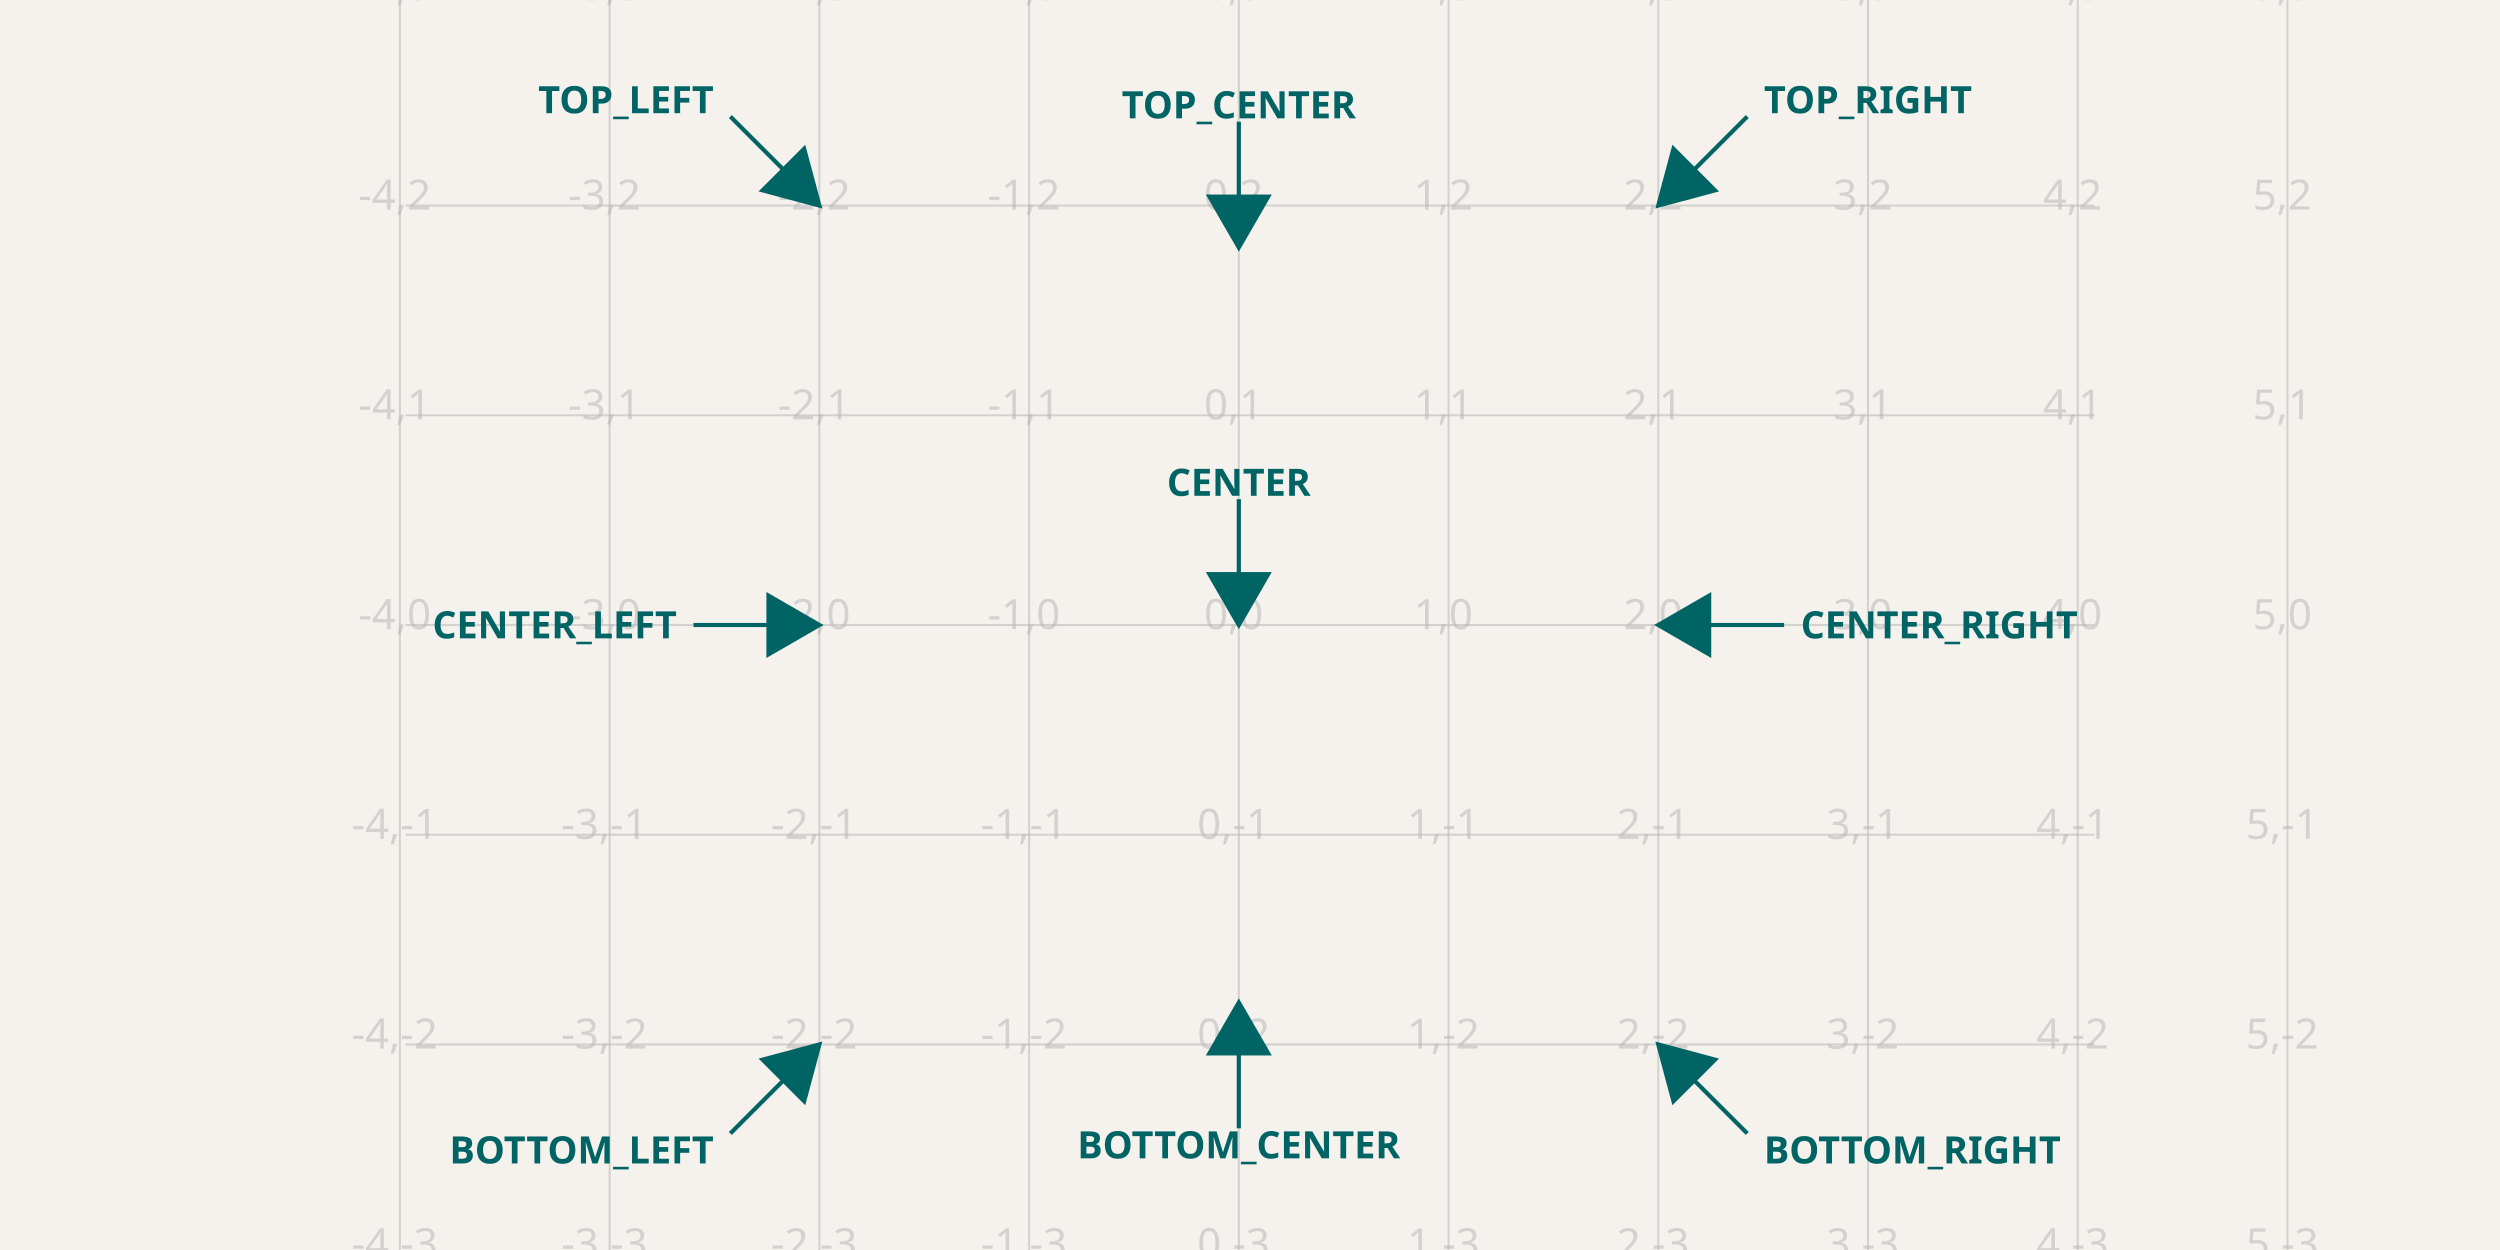
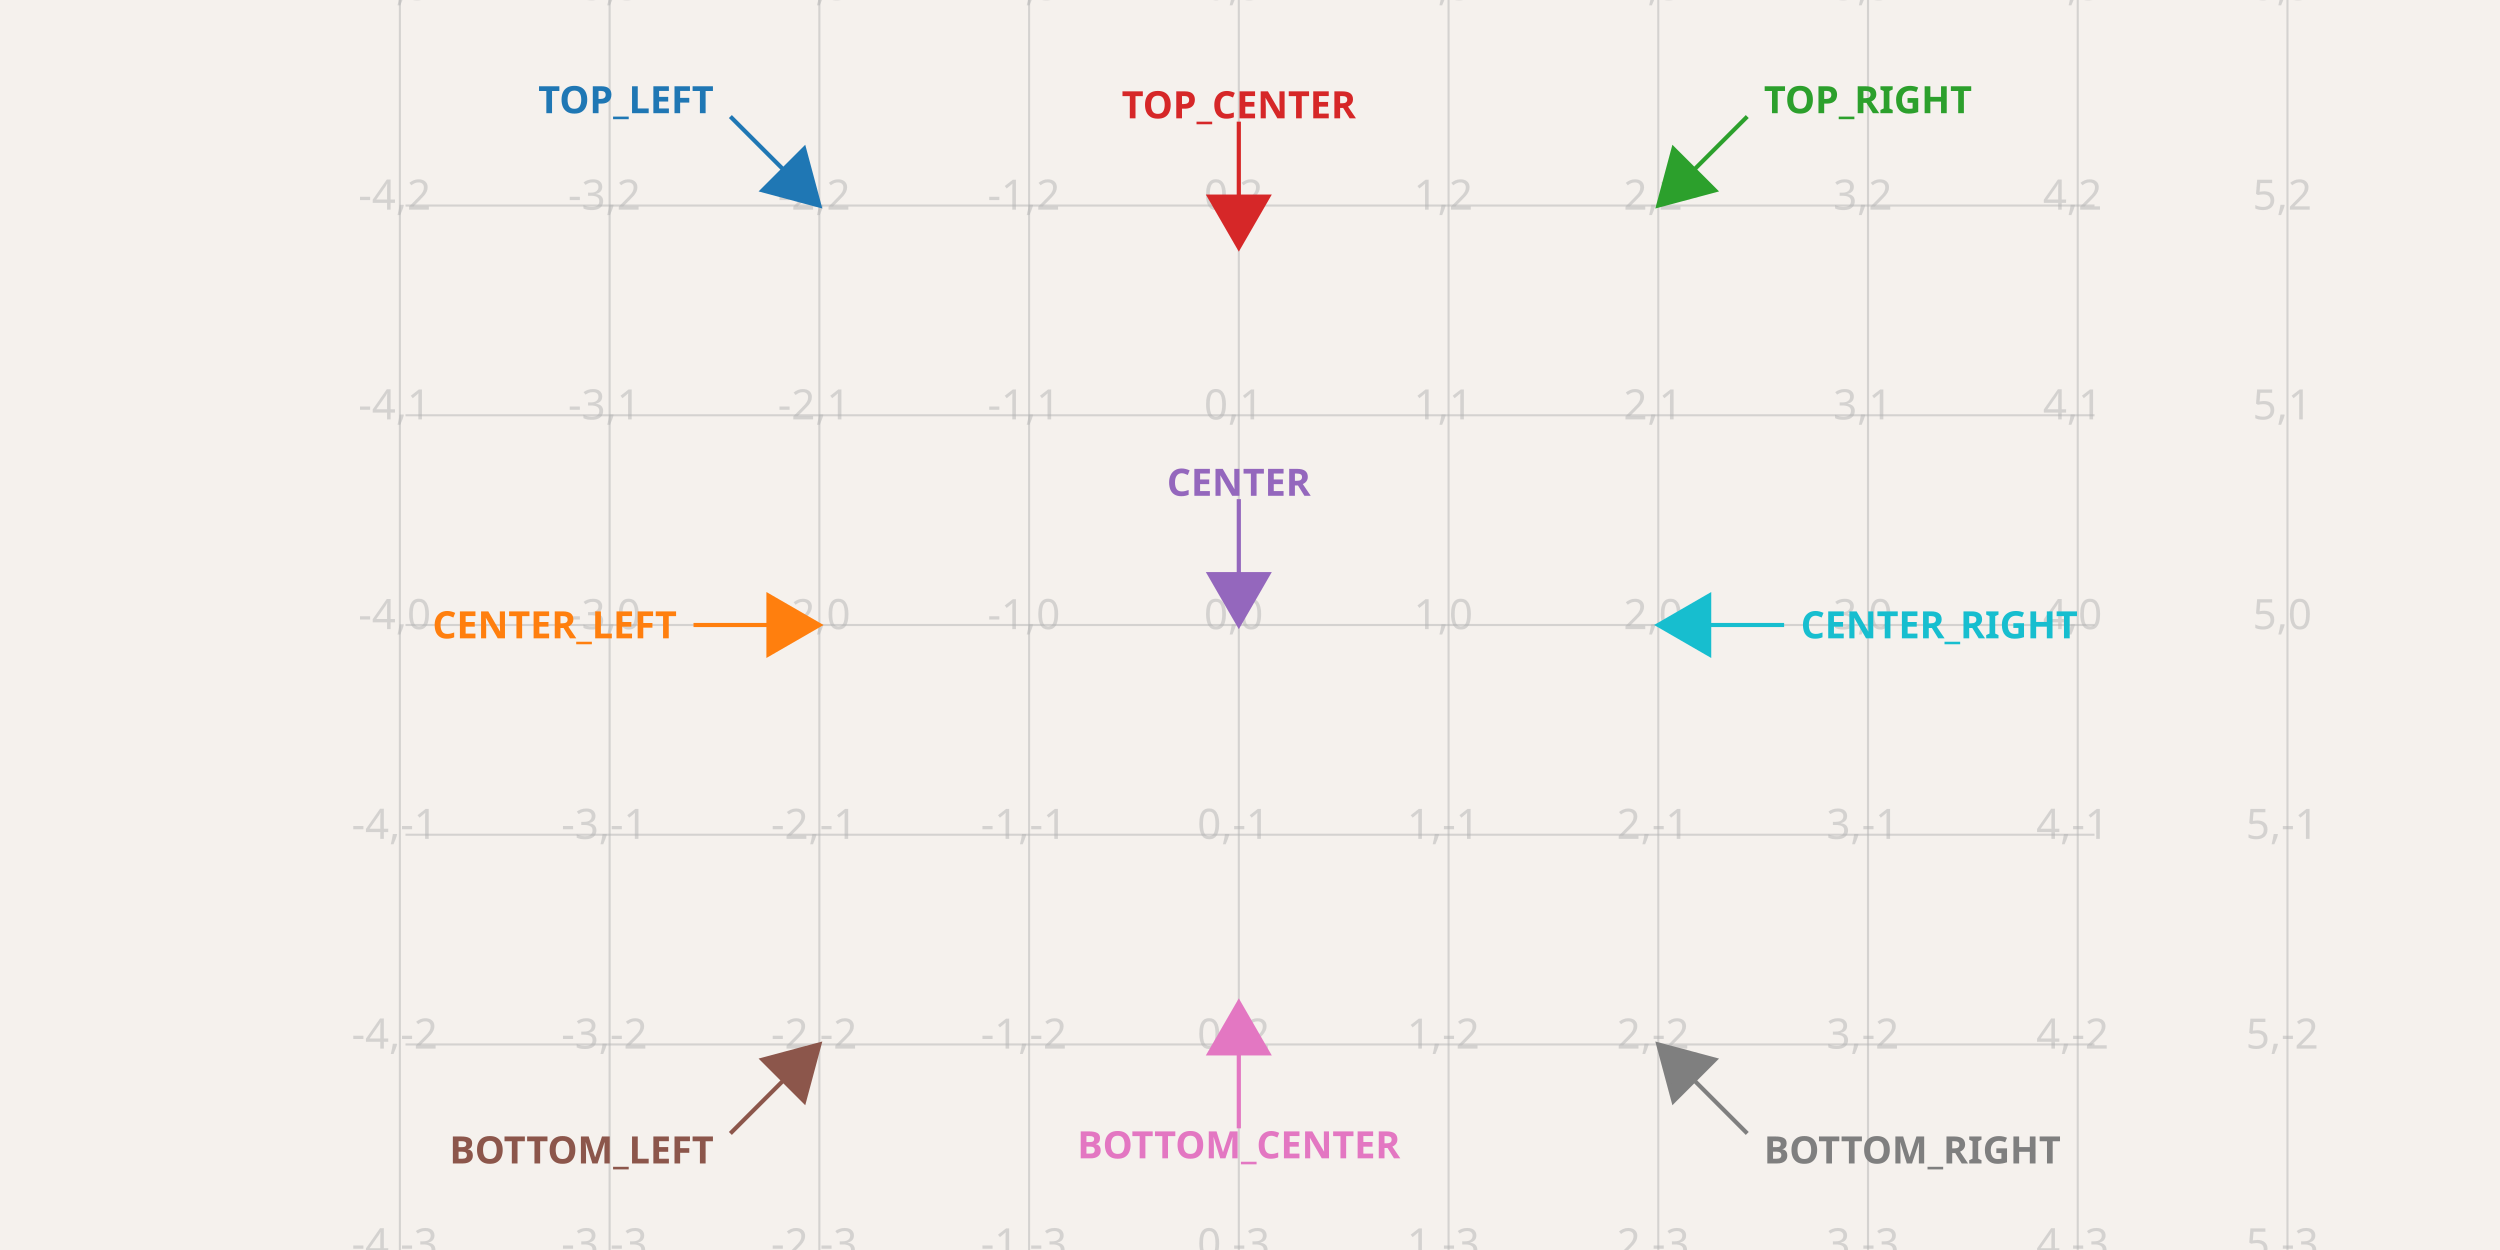
<svg xmlns="http://www.w3.org/2000/svg" width="1200" height="600" style="background-color: rgb(245, 241, 237)" data-real-to-screen-transform="matrix(100.6711409396,0,0,-100.6711409396,594.6308724832,300)">
  <style>
              .boundary { fill: rgb(245, 241, 237); }
              .schematic-boundary { fill: none; stroke: #fff; }
              .component { fill: none; stroke: rgb(132, 0, 0); }
              .chip { fill: rgb(255, 255, 194); stroke: rgb(132, 0, 0); }
              .component-pin { fill: none; stroke: rgb(132, 0, 0); }
              /* Basic per-trace hover fallback */
              .trace:hover {
                filter: invert(1);
              }
              .trace:hover .trace-crossing-outline {
                opacity: 0;
              }
              .trace:hover .trace-junction {
                filter: invert(1);
              }
              /* Net-hover highlighting: when a trace or its overlays are hovered,
                 invert color for all traces (base + overlays) sharing the same
                 subcircuit connectivity key. Also hide crossing outline during hover. */
              
              .text { font-family: sans-serif; fill: rgb(0, 150, 0); }
              .pin-number { fill: rgb(169, 0, 0); }
              .port-label { fill: rgb(0, 100, 100); }
              .component-name { fill: rgb(0, 100, 100); }
            </style>
  <rect class="boundary" x="0" y="0" width="1200" height="600" />
  <g class="grid">
    <line x1="191.946" y1="600" x2="191.946" y2="-7.958078640513122e-12" stroke="rgb(181, 181, 181)" stroke-width="1.007" stroke-opacity="0.5" />
    <line x1="292.617" y1="600" x2="292.617" y2="-7.958078640513122e-12" stroke="rgb(181, 181, 181)" stroke-width="1.007" stroke-opacity="0.5" />
    <line x1="393.289" y1="600" x2="393.289" y2="-7.958078640513122e-12" stroke="rgb(181, 181, 181)" stroke-width="1.007" stroke-opacity="0.5" />
    <line x1="493.96" y1="600" x2="493.96" y2="-7.958078640513122e-12" stroke="rgb(181, 181, 181)" stroke-width="1.007" stroke-opacity="0.5" />
    <line x1="594.631" y1="600" x2="594.631" y2="-7.958078640513122e-12" stroke="rgb(181, 181, 181)" stroke-width="1.007" stroke-opacity="0.5" />
    <line x1="695.302" y1="600" x2="695.302" y2="-7.958078640513122e-12" stroke="rgb(181, 181, 181)" stroke-width="1.007" stroke-opacity="0.5" />
    <line x1="795.973" y1="600" x2="795.973" y2="-7.958078640513122e-12" stroke="rgb(181, 181, 181)" stroke-width="1.007" stroke-opacity="0.5" />
    <line x1="896.644" y1="600" x2="896.644" y2="-7.958078640513122e-12" stroke="rgb(181, 181, 181)" stroke-width="1.007" stroke-opacity="0.5" />
    <line x1="997.315" y1="600" x2="997.315" y2="-7.958078640513122e-12" stroke="rgb(181, 181, 181)" stroke-width="1.007" stroke-opacity="0.5" />
    <line x1="1097.987" y1="600" x2="1097.987" y2="-7.958078640513122e-12" stroke="rgb(181, 181, 181)" stroke-width="1.007" stroke-opacity="0.5" />
    <line x1="194.631" y1="602.013" x2="1005.369" y2="602.013" stroke="rgb(181, 181, 181)" stroke-width="1.007" stroke-opacity="0.5" />
    <line x1="194.631" y1="501.342" x2="1005.369" y2="501.342" stroke="rgb(181, 181, 181)" stroke-width="1.007" stroke-opacity="0.5" />
    <line x1="194.631" y1="400.671" x2="1005.369" y2="400.671" stroke="rgb(181, 181, 181)" stroke-width="1.007" stroke-opacity="0.5" />
    <line x1="194.631" y1="300" x2="1005.369" y2="300" stroke="rgb(181, 181, 181)" stroke-width="1.007" stroke-opacity="0.5" />
    <line x1="194.631" y1="199.329" x2="1005.369" y2="199.329" stroke="rgb(181, 181, 181)" stroke-width="1.007" stroke-opacity="0.5" />
    <line x1="194.631" y1="98.658" x2="1005.369" y2="98.658" stroke="rgb(181, 181, 181)" stroke-width="1.007" stroke-opacity="0.5" />
    <line x1="194.631" y1="-2.013" x2="1005.369" y2="-2.013" stroke="rgb(181, 181, 181)" stroke-width="1.007" stroke-opacity="0.5" />
    <text x="189.446" y="597.013" fill="rgb(181, 181, 181)" font-size="20.134" fill-opacity="0.5" text-anchor="middle" dominant-baseline="middle" font-family="sans-serif">-4,-3</text>
    <text x="189.446" y="496.342" fill="rgb(181, 181, 181)" font-size="20.134" fill-opacity="0.5" text-anchor="middle" dominant-baseline="middle" font-family="sans-serif">-4,-2</text>
    <text x="189.446" y="395.671" fill="rgb(181, 181, 181)" font-size="20.134" fill-opacity="0.5" text-anchor="middle" dominant-baseline="middle" font-family="sans-serif">-4,-1</text>
    <text x="189.446" y="295" fill="rgb(181, 181, 181)" font-size="20.134" fill-opacity="0.5" text-anchor="middle" dominant-baseline="middle" font-family="sans-serif">-4,0</text>
    <text x="189.446" y="194.329" fill="rgb(181, 181, 181)" font-size="20.134" fill-opacity="0.5" text-anchor="middle" dominant-baseline="middle" font-family="sans-serif">-4,1</text>
    <text x="189.446" y="93.658" fill="rgb(181, 181, 181)" font-size="20.134" fill-opacity="0.5" text-anchor="middle" dominant-baseline="middle" font-family="sans-serif">-4,2</text>
    <text x="189.446" y="-7.013" fill="rgb(181, 181, 181)" font-size="20.134" fill-opacity="0.5" text-anchor="middle" dominant-baseline="middle" font-family="sans-serif">-4,3</text>
    <text x="290.117" y="597.013" fill="rgb(181, 181, 181)" font-size="20.134" fill-opacity="0.5" text-anchor="middle" dominant-baseline="middle" font-family="sans-serif">-3,-3</text>
    <text x="290.117" y="496.342" fill="rgb(181, 181, 181)" font-size="20.134" fill-opacity="0.5" text-anchor="middle" dominant-baseline="middle" font-family="sans-serif">-3,-2</text>
    <text x="290.117" y="395.671" fill="rgb(181, 181, 181)" font-size="20.134" fill-opacity="0.5" text-anchor="middle" dominant-baseline="middle" font-family="sans-serif">-3,-1</text>
    <text x="290.117" y="295" fill="rgb(181, 181, 181)" font-size="20.134" fill-opacity="0.5" text-anchor="middle" dominant-baseline="middle" font-family="sans-serif">-3,0</text>
    <text x="290.117" y="194.329" fill="rgb(181, 181, 181)" font-size="20.134" fill-opacity="0.5" text-anchor="middle" dominant-baseline="middle" font-family="sans-serif">-3,1</text>
    <text x="290.117" y="93.658" fill="rgb(181, 181, 181)" font-size="20.134" fill-opacity="0.5" text-anchor="middle" dominant-baseline="middle" font-family="sans-serif">-3,2</text>
    <text x="290.117" y="-7.013" fill="rgb(181, 181, 181)" font-size="20.134" fill-opacity="0.5" text-anchor="middle" dominant-baseline="middle" font-family="sans-serif">-3,3</text>
    <text x="390.789" y="597.013" fill="rgb(181, 181, 181)" font-size="20.134" fill-opacity="0.5" text-anchor="middle" dominant-baseline="middle" font-family="sans-serif">-2,-3</text>
    <text x="390.789" y="496.342" fill="rgb(181, 181, 181)" font-size="20.134" fill-opacity="0.5" text-anchor="middle" dominant-baseline="middle" font-family="sans-serif">-2,-2</text>
    <text x="390.789" y="395.671" fill="rgb(181, 181, 181)" font-size="20.134" fill-opacity="0.5" text-anchor="middle" dominant-baseline="middle" font-family="sans-serif">-2,-1</text>
    <text x="390.789" y="295" fill="rgb(181, 181, 181)" font-size="20.134" fill-opacity="0.5" text-anchor="middle" dominant-baseline="middle" font-family="sans-serif">-2,0</text>
    <text x="390.789" y="194.329" fill="rgb(181, 181, 181)" font-size="20.134" fill-opacity="0.5" text-anchor="middle" dominant-baseline="middle" font-family="sans-serif">-2,1</text>
    <text x="390.789" y="93.658" fill="rgb(181, 181, 181)" font-size="20.134" fill-opacity="0.5" text-anchor="middle" dominant-baseline="middle" font-family="sans-serif">-2,2</text>
    <text x="390.789" y="-7.013" fill="rgb(181, 181, 181)" font-size="20.134" fill-opacity="0.5" text-anchor="middle" dominant-baseline="middle" font-family="sans-serif">-2,3</text>
    <text x="491.46" y="597.013" fill="rgb(181, 181, 181)" font-size="20.134" fill-opacity="0.5" text-anchor="middle" dominant-baseline="middle" font-family="sans-serif">-1,-3</text>
    <text x="491.46" y="496.342" fill="rgb(181, 181, 181)" font-size="20.134" fill-opacity="0.5" text-anchor="middle" dominant-baseline="middle" font-family="sans-serif">-1,-2</text>
    <text x="491.46" y="395.671" fill="rgb(181, 181, 181)" font-size="20.134" fill-opacity="0.5" text-anchor="middle" dominant-baseline="middle" font-family="sans-serif">-1,-1</text>
    <text x="491.46" y="295" fill="rgb(181, 181, 181)" font-size="20.134" fill-opacity="0.5" text-anchor="middle" dominant-baseline="middle" font-family="sans-serif">-1,0</text>
    <text x="491.46" y="194.329" fill="rgb(181, 181, 181)" font-size="20.134" fill-opacity="0.5" text-anchor="middle" dominant-baseline="middle" font-family="sans-serif">-1,1</text>
    <text x="491.46" y="93.658" fill="rgb(181, 181, 181)" font-size="20.134" fill-opacity="0.5" text-anchor="middle" dominant-baseline="middle" font-family="sans-serif">-1,2</text>
    <text x="491.46" y="-7.013" fill="rgb(181, 181, 181)" font-size="20.134" fill-opacity="0.5" text-anchor="middle" dominant-baseline="middle" font-family="sans-serif">-1,3</text>
    <text x="592.131" y="597.013" fill="rgb(181, 181, 181)" font-size="20.134" fill-opacity="0.5" text-anchor="middle" dominant-baseline="middle" font-family="sans-serif">0,-3</text>
    <text x="592.131" y="496.342" fill="rgb(181, 181, 181)" font-size="20.134" fill-opacity="0.5" text-anchor="middle" dominant-baseline="middle" font-family="sans-serif">0,-2</text>
    <text x="592.131" y="395.671" fill="rgb(181, 181, 181)" font-size="20.134" fill-opacity="0.5" text-anchor="middle" dominant-baseline="middle" font-family="sans-serif">0,-1</text>
    <text x="592.131" y="295" fill="rgb(181, 181, 181)" font-size="20.134" fill-opacity="0.5" text-anchor="middle" dominant-baseline="middle" font-family="sans-serif">0,0</text>
    <text x="592.131" y="194.329" fill="rgb(181, 181, 181)" font-size="20.134" fill-opacity="0.5" text-anchor="middle" dominant-baseline="middle" font-family="sans-serif">0,1</text>
    <text x="592.131" y="93.658" fill="rgb(181, 181, 181)" font-size="20.134" fill-opacity="0.5" text-anchor="middle" dominant-baseline="middle" font-family="sans-serif">0,2</text>
    <text x="592.131" y="-7.013" fill="rgb(181, 181, 181)" font-size="20.134" fill-opacity="0.5" text-anchor="middle" dominant-baseline="middle" font-family="sans-serif">0,3</text>
    <text x="692.802" y="597.013" fill="rgb(181, 181, 181)" font-size="20.134" fill-opacity="0.5" text-anchor="middle" dominant-baseline="middle" font-family="sans-serif">1,-3</text>
    <text x="692.802" y="496.342" fill="rgb(181, 181, 181)" font-size="20.134" fill-opacity="0.5" text-anchor="middle" dominant-baseline="middle" font-family="sans-serif">1,-2</text>
    <text x="692.802" y="395.671" fill="rgb(181, 181, 181)" font-size="20.134" fill-opacity="0.5" text-anchor="middle" dominant-baseline="middle" font-family="sans-serif">1,-1</text>
    <text x="692.802" y="295" fill="rgb(181, 181, 181)" font-size="20.134" fill-opacity="0.5" text-anchor="middle" dominant-baseline="middle" font-family="sans-serif">1,0</text>
    <text x="692.802" y="194.329" fill="rgb(181, 181, 181)" font-size="20.134" fill-opacity="0.5" text-anchor="middle" dominant-baseline="middle" font-family="sans-serif">1,1</text>
    <text x="692.802" y="93.658" fill="rgb(181, 181, 181)" font-size="20.134" fill-opacity="0.5" text-anchor="middle" dominant-baseline="middle" font-family="sans-serif">1,2</text>
    <text x="692.802" y="-7.013" fill="rgb(181, 181, 181)" font-size="20.134" fill-opacity="0.5" text-anchor="middle" dominant-baseline="middle" font-family="sans-serif">1,3</text>
    <text x="793.473" y="597.013" fill="rgb(181, 181, 181)" font-size="20.134" fill-opacity="0.5" text-anchor="middle" dominant-baseline="middle" font-family="sans-serif">2,-3</text>
    <text x="793.473" y="496.342" fill="rgb(181, 181, 181)" font-size="20.134" fill-opacity="0.5" text-anchor="middle" dominant-baseline="middle" font-family="sans-serif">2,-2</text>
    <text x="793.473" y="395.671" fill="rgb(181, 181, 181)" font-size="20.134" fill-opacity="0.5" text-anchor="middle" dominant-baseline="middle" font-family="sans-serif">2,-1</text>
    <text x="793.473" y="295" fill="rgb(181, 181, 181)" font-size="20.134" fill-opacity="0.5" text-anchor="middle" dominant-baseline="middle" font-family="sans-serif">2,0</text>
    <text x="793.473" y="194.329" fill="rgb(181, 181, 181)" font-size="20.134" fill-opacity="0.5" text-anchor="middle" dominant-baseline="middle" font-family="sans-serif">2,1</text>
    <text x="793.473" y="93.658" fill="rgb(181, 181, 181)" font-size="20.134" fill-opacity="0.5" text-anchor="middle" dominant-baseline="middle" font-family="sans-serif">2,2</text>
    <text x="793.473" y="-7.013" fill="rgb(181, 181, 181)" font-size="20.134" fill-opacity="0.5" text-anchor="middle" dominant-baseline="middle" font-family="sans-serif">2,3</text>
    <text x="894.144" y="597.013" fill="rgb(181, 181, 181)" font-size="20.134" fill-opacity="0.5" text-anchor="middle" dominant-baseline="middle" font-family="sans-serif">3,-3</text>
    <text x="894.144" y="496.342" fill="rgb(181, 181, 181)" font-size="20.134" fill-opacity="0.5" text-anchor="middle" dominant-baseline="middle" font-family="sans-serif">3,-2</text>
    <text x="894.144" y="395.671" fill="rgb(181, 181, 181)" font-size="20.134" fill-opacity="0.5" text-anchor="middle" dominant-baseline="middle" font-family="sans-serif">3,-1</text>
    <text x="894.144" y="295" fill="rgb(181, 181, 181)" font-size="20.134" fill-opacity="0.5" text-anchor="middle" dominant-baseline="middle" font-family="sans-serif">3,0</text>
    <text x="894.144" y="194.329" fill="rgb(181, 181, 181)" font-size="20.134" fill-opacity="0.5" text-anchor="middle" dominant-baseline="middle" font-family="sans-serif">3,1</text>
    <text x="894.144" y="93.658" fill="rgb(181, 181, 181)" font-size="20.134" fill-opacity="0.5" text-anchor="middle" dominant-baseline="middle" font-family="sans-serif">3,2</text>
    <text x="894.144" y="-7.013" fill="rgb(181, 181, 181)" font-size="20.134" fill-opacity="0.5" text-anchor="middle" dominant-baseline="middle" font-family="sans-serif">3,3</text>
    <text x="994.815" y="597.013" fill="rgb(181, 181, 181)" font-size="20.134" fill-opacity="0.5" text-anchor="middle" dominant-baseline="middle" font-family="sans-serif">4,-3</text>
    <text x="994.815" y="496.342" fill="rgb(181, 181, 181)" font-size="20.134" fill-opacity="0.5" text-anchor="middle" dominant-baseline="middle" font-family="sans-serif">4,-2</text>
    <text x="994.815" y="395.671" fill="rgb(181, 181, 181)" font-size="20.134" fill-opacity="0.5" text-anchor="middle" dominant-baseline="middle" font-family="sans-serif">4,-1</text>
    <text x="994.815" y="295" fill="rgb(181, 181, 181)" font-size="20.134" fill-opacity="0.5" text-anchor="middle" dominant-baseline="middle" font-family="sans-serif">4,0</text>
    <text x="994.815" y="194.329" fill="rgb(181, 181, 181)" font-size="20.134" fill-opacity="0.5" text-anchor="middle" dominant-baseline="middle" font-family="sans-serif">4,1</text>
    <text x="994.815" y="93.658" fill="rgb(181, 181, 181)" font-size="20.134" fill-opacity="0.5" text-anchor="middle" dominant-baseline="middle" font-family="sans-serif">4,2</text>
    <text x="994.815" y="-7.013" fill="rgb(181, 181, 181)" font-size="20.134" fill-opacity="0.5" text-anchor="middle" dominant-baseline="middle" font-family="sans-serif">4,3</text>
    <text x="1095.487" y="597.013" fill="rgb(181, 181, 181)" font-size="20.134" fill-opacity="0.5" text-anchor="middle" dominant-baseline="middle" font-family="sans-serif">5,-3</text>
    <text x="1095.487" y="496.342" fill="rgb(181, 181, 181)" font-size="20.134" fill-opacity="0.5" text-anchor="middle" dominant-baseline="middle" font-family="sans-serif">5,-2</text>
    <text x="1095.487" y="395.671" fill="rgb(181, 181, 181)" font-size="20.134" fill-opacity="0.5" text-anchor="middle" dominant-baseline="middle" font-family="sans-serif">5,-1</text>
    <text x="1095.487" y="295" fill="rgb(181, 181, 181)" font-size="20.134" fill-opacity="0.5" text-anchor="middle" dominant-baseline="middle" font-family="sans-serif">5,0</text>
    <text x="1095.487" y="194.329" fill="rgb(181, 181, 181)" font-size="20.134" fill-opacity="0.5" text-anchor="middle" dominant-baseline="middle" font-family="sans-serif">5,1</text>
    <text x="1095.487" y="93.658" fill="rgb(181, 181, 181)" font-size="20.134" fill-opacity="0.5" text-anchor="middle" dominant-baseline="middle" font-family="sans-serif">5,2</text>
    <text x="1095.487" y="-7.013" fill="rgb(181, 181, 181)" font-size="20.134" fill-opacity="0.5" text-anchor="middle" dominant-baseline="middle" font-family="sans-serif">5,3</text>
  </g>
-   <path d="M 350.577,55.947 L 393.289,98.658 M 393.289,98.658 L 366.061,91.362 L 385.993,71.43 Z" stroke="rgb(0, 100, 100)" fill="rgb(0, 100, 100)" stroke-width="2.013px" />
-   <text x="342.577" y="47.947" fill="rgb(0, 100, 100)" text-anchor="end" dominant-baseline="middle" font-family="sans-serif" font-size="18.121px" font-weight="bold" data-schematic-voltage-probe-id="1">TOP_LEFT</text>
-   <path d="M 594.631,58.389 L 594.631,118.792 M 594.631,118.792 L 580.537,94.38 L 608.725,94.38 Z" stroke="rgb(0, 100, 100)" fill="rgb(0, 100, 100)" stroke-width="2.013px" />
-   <text x="594.631" y="50.389" fill="rgb(0, 100, 100)" text-anchor="middle" dominant-baseline="middle" font-family="sans-serif" font-size="18.121px" font-weight="bold" data-schematic-voltage-probe-id="2">TOP_CENTER</text>
-   <path d="M 838.684,55.947 L 795.973,98.658 M 795.973,98.658 L 803.269,71.43 L 823.201,91.362 Z" stroke="rgb(0, 100, 100)" fill="rgb(0, 100, 100)" stroke-width="2.013px" />
-   <text x="846.684" y="47.947" fill="rgb(0, 100, 100)" text-anchor="start" dominant-baseline="middle" font-family="sans-serif" font-size="18.121px" font-weight="bold" data-schematic-voltage-probe-id="2">TOP_RIGHT</text>
-   <path d="M 332.886,300 L 393.289,300 M 393.289,300 L 368.877,314.094 L 368.877,285.906 Z" stroke="rgb(0, 100, 100)" fill="rgb(0, 100, 100)" stroke-width="2.013px" />
-   <text x="324.886" y="300" fill="rgb(0, 100, 100)" text-anchor="end" dominant-baseline="middle" font-family="sans-serif" font-size="18.121px" font-weight="bold" data-schematic-voltage-probe-id="4">CENTER_LEFT</text>
-   <path d="M 594.631,239.597 L 594.631,300 M 594.631,300 L 580.537,275.589 L 608.725,275.589 Z" stroke="rgb(0, 100, 100)" fill="rgb(0, 100, 100)" stroke-width="2.013px" />
-   <text x="594.631" y="231.597" fill="rgb(0, 100, 100)" text-anchor="middle" dominant-baseline="middle" font-family="sans-serif" font-size="18.121px" font-weight="bold" data-schematic-voltage-probe-id="5">CENTER</text>
-   <path d="M 856.376,300 L 795.973,300 M 795.973,300 L 820.385,285.906 L 820.385,314.094 Z" stroke="rgb(0, 100, 100)" fill="rgb(0, 100, 100)" stroke-width="2.013px" />
-   <text x="864.376" y="300" fill="rgb(0, 100, 100)" text-anchor="start" dominant-baseline="middle" font-family="sans-serif" font-size="18.121px" font-weight="bold" data-schematic-voltage-probe-id="6">CENTER_RIGHT</text>
-   <path d="M 350.577,544.053 L 393.289,501.342 M 393.289,501.342 L 385.993,528.57 L 366.061,508.638 Z" stroke="rgb(0, 100, 100)" fill="rgb(0, 100, 100)" stroke-width="2.013px" />
-   <text x="342.577" y="552.053" fill="rgb(0, 100, 100)" text-anchor="end" dominant-baseline="middle" font-family="sans-serif" font-size="18.121px" font-weight="bold" data-schematic-voltage-probe-id="7">BOTTOM_LEFT</text>
-   <path d="M 594.631,541.611 L 594.631,481.208 M 594.631,481.208 L 608.725,505.62 L 580.537,505.62 Z" stroke="rgb(0, 100, 100)" fill="rgb(0, 100, 100)" stroke-width="2.013px" />
-   <text x="594.631" y="549.611" fill="rgb(0, 100, 100)" text-anchor="middle" dominant-baseline="middle" font-family="sans-serif" font-size="18.121px" font-weight="bold" data-schematic-voltage-probe-id="8">BOTTOM_CENTER</text>
-   <path d="M 838.684,544.053 L 795.973,501.342 M 795.973,501.342 L 823.201,508.638 L 803.269,528.57 Z" stroke="rgb(0, 100, 100)" fill="rgb(0, 100, 100)" stroke-width="2.013px" />
-   <text x="846.684" y="552.053" fill="rgb(0, 100, 100)" text-anchor="start" dominant-baseline="middle" font-family="sans-serif" font-size="18.121px" font-weight="bold" data-schematic-voltage-probe-id="9">BOTTOM_RIGHT</text>
+   <path d="M 350.577,55.947 L 393.289,98.658 M 393.289,98.658 L 366.061,91.362 L 385.993,71.43 Z" stroke="#1f77b4" fill="#1f77b4" stroke-width="2.013px" />
+   <text x="342.577" y="47.947" fill="#1f77b4" text-anchor="end" dominant-baseline="middle" font-family="sans-serif" font-size="18.121px" font-weight="bold" data-schematic-voltage-probe-id="1">TOP_LEFT</text>
+   <path d="M 594.631,58.389 L 594.631,118.792 M 594.631,118.792 L 580.537,94.38 L 608.725,94.38 Z" stroke="#d62728" fill="#d62728" stroke-width="2.013px" />
+   <text x="594.631" y="50.389" fill="#d62728" text-anchor="middle" dominant-baseline="middle" font-family="sans-serif" font-size="18.121px" font-weight="bold" data-schematic-voltage-probe-id="2">TOP_CENTER</text>
+   <path d="M 838.684,55.947 L 795.973,98.658 M 795.973,98.658 L 803.269,71.43 L 823.201,91.362 Z" stroke="#2ca02c" fill="#2ca02c" stroke-width="2.013px" />
+   <text x="846.684" y="47.947" fill="#2ca02c" text-anchor="start" dominant-baseline="middle" font-family="sans-serif" font-size="18.121px" font-weight="bold" data-schematic-voltage-probe-id="2">TOP_RIGHT</text>
+   <path d="M 332.886,300 L 393.289,300 M 393.289,300 L 368.877,314.094 L 368.877,285.906 Z" stroke="#ff7f0e" fill="#ff7f0e" stroke-width="2.013px" />
+   <text x="324.886" y="300" fill="#ff7f0e" text-anchor="end" dominant-baseline="middle" font-family="sans-serif" font-size="18.121px" font-weight="bold" data-schematic-voltage-probe-id="4">CENTER_LEFT</text>
+   <path d="M 594.631,239.597 L 594.631,300 M 594.631,300 L 580.537,275.589 L 608.725,275.589 Z" stroke="#9467bd" fill="#9467bd" stroke-width="2.013px" />
+   <text x="594.631" y="231.597" fill="#9467bd" text-anchor="middle" dominant-baseline="middle" font-family="sans-serif" font-size="18.121px" font-weight="bold" data-schematic-voltage-probe-id="5">CENTER</text>
+   <path d="M 856.376,300 L 795.973,300 M 795.973,300 L 820.385,285.906 L 820.385,314.094 Z" stroke="#17becf" fill="#17becf" stroke-width="2.013px" />
+   <text x="864.376" y="300" fill="#17becf" text-anchor="start" dominant-baseline="middle" font-family="sans-serif" font-size="18.121px" font-weight="bold" data-schematic-voltage-probe-id="6">CENTER_RIGHT</text>
+   <path d="M 350.577,544.053 L 393.289,501.342 M 393.289,501.342 L 385.993,528.57 L 366.061,508.638 Z" stroke="#8c564b" fill="#8c564b" stroke-width="2.013px" />
+   <text x="342.577" y="552.053" fill="#8c564b" text-anchor="end" dominant-baseline="middle" font-family="sans-serif" font-size="18.121px" font-weight="bold" data-schematic-voltage-probe-id="7">BOTTOM_LEFT</text>
+   <path d="M 594.631,541.611 L 594.631,481.208 M 594.631,481.208 L 608.725,505.62 L 580.537,505.62 Z" stroke="#e377c2" fill="#e377c2" stroke-width="2.013px" />
+   <text x="594.631" y="549.611" fill="#e377c2" text-anchor="middle" dominant-baseline="middle" font-family="sans-serif" font-size="18.121px" font-weight="bold" data-schematic-voltage-probe-id="8">BOTTOM_CENTER</text>
+   <path d="M 838.684,544.053 L 795.973,501.342 M 795.973,501.342 L 823.201,508.638 L 803.269,528.57 Z" stroke="#7f7f7f" fill="#7f7f7f" stroke-width="2.013px" />
+   <text x="846.684" y="552.053" fill="#7f7f7f" text-anchor="start" dominant-baseline="middle" font-family="sans-serif" font-size="18.121px" font-weight="bold" data-schematic-voltage-probe-id="9">BOTTOM_RIGHT</text>
</svg>
